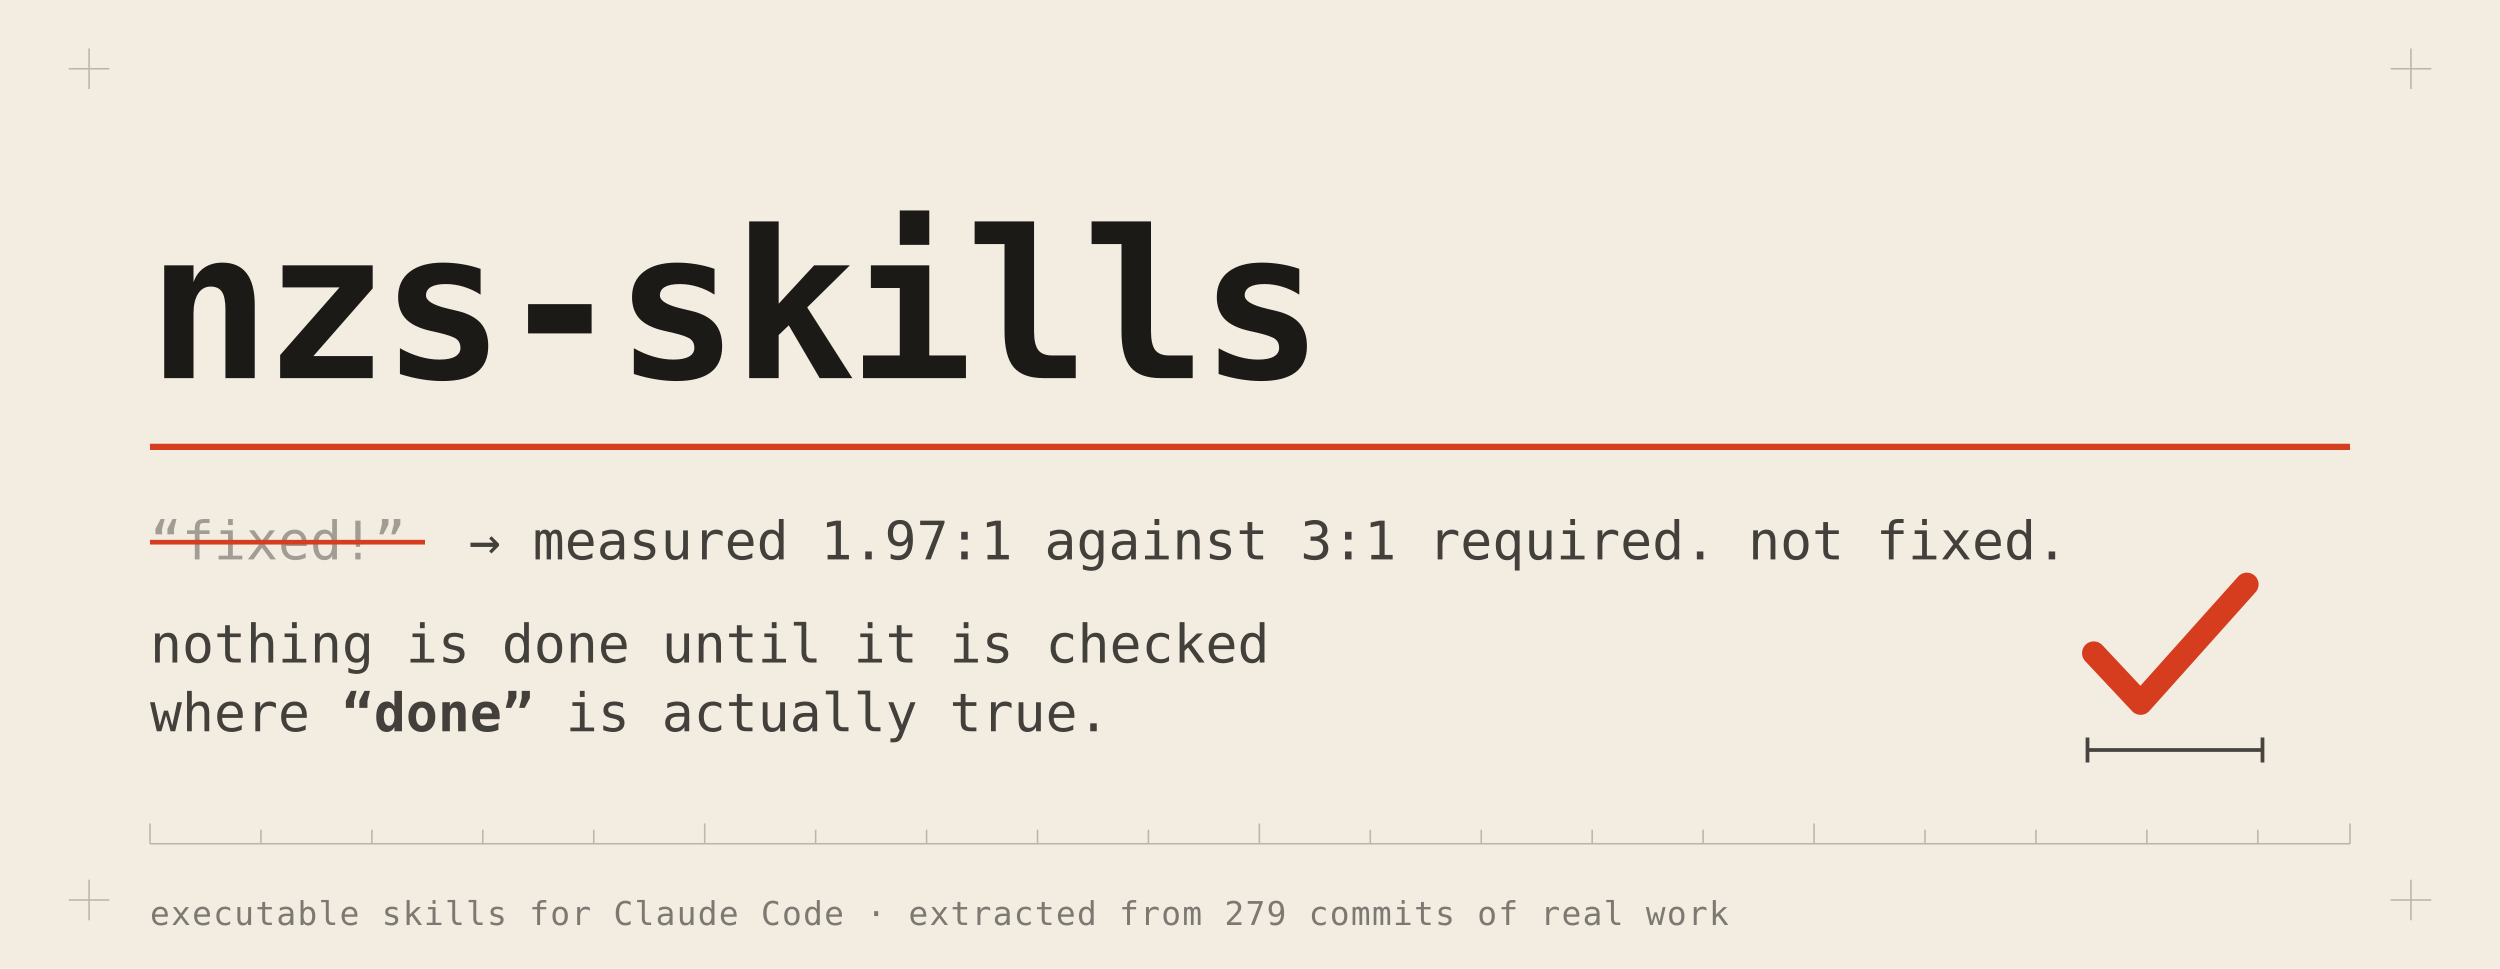
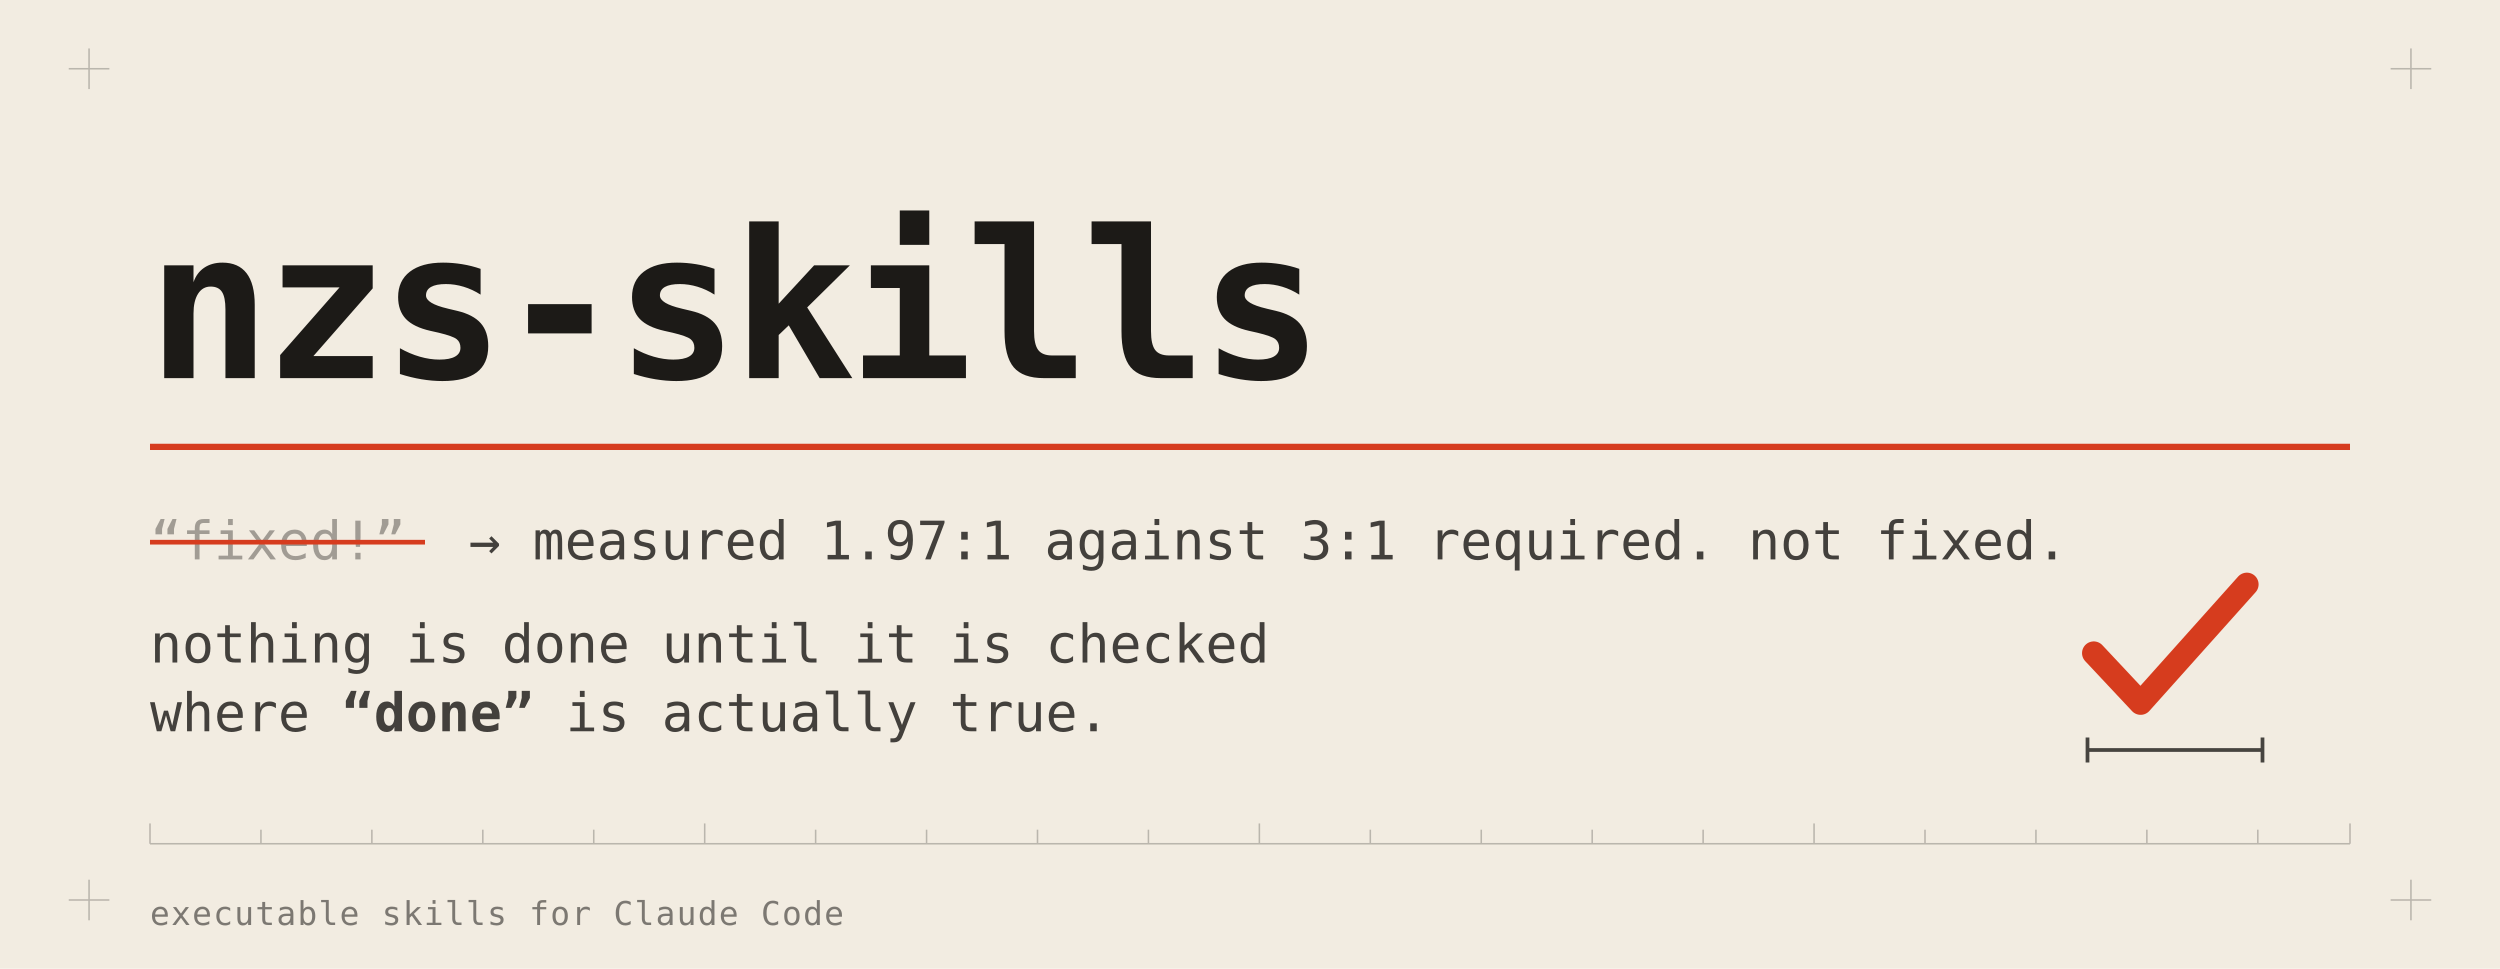
<svg xmlns="http://www.w3.org/2000/svg" viewBox="0 0 1600 620" width="1600" height="620" role="img" aria-label="nzs-skills — nothing is done until it is checked where done is actually true.">
  <defs>
    <style>
      .paper { fill: #f2ece1; }
      .ink   { fill: #1c1a17; }
      .red   { fill: #d63c1e; }
      .hair  { stroke: #1c1a17; stroke-width: 1; opacity: .26; fill: none; }
      .redln { stroke: #d63c1e; stroke-width: 4; fill: none; }
      .t     { font-family: ui-monospace, "SF Mono", "JetBrains Mono", Menlo, Consolas, monospace; }
      .word  { font-size: 132px; font-weight: 700; letter-spacing: -.035em; fill: #1c1a17; }
      .tag   { font-size: 34px; fill: #1c1a17; opacity: .82; }
      .meta  { font-size: 21px; fill: #1c1a17; opacity: .55; letter-spacing: .04em; }
      .strike{ font-size: 34px; fill: #1c1a17; opacity: .38; }
      @media (prefers-color-scheme: dark) {
        .paper { fill: #14120f; }
        .word, .tag, .meta, .strike { fill: #ece5d8; }
        .hair  { stroke: #ece5d8; opacity: .2; }
      }
    </style>
  </defs>
  <rect class="paper" width="1600" height="620" />
  <g class="hair">
    <path d="M44 44h26M57 31v26" />
    <path d="M1556 44h-26M1543 31v26" />
    <path d="M44 576h26M57 563v26" />
    <path d="M1556 576h-26M1543 563v26" />
    <path d="M96 540h1408" />
    <path d="M96 540v-13M167 540v-9M238 540v-9M309 540v-9M380 540v-9M451 540v-13M522 540v-9M593 540v-9M664 540v-9M735 540v-9M806 540v-13M877 540v-9M948 540v-9M1019 540v-9M1090 540v-9M1161 540v-13M1232 540v-9M1303 540v-9M1374 540v-9M1445 540v-9M1504 540v-13" />
  </g>
  <text class="t word" x="94" y="242">nzs-skills</text>
  <path class="redln" d="M96 286h1408" />
  <text class="t strike" x="96" y="358">“fixed!”</text>
  <line x1="96" y1="347" x2="272" y2="347" stroke="#d63c1e" stroke-width="3" />
  <text class="t tag" x="300" y="358">→  measured 1.97:1 against 3:1 required.  not fixed.</text>
  <text class="t tag" x="96" y="424">nothing is done until it is checked</text>
  <text class="t tag" x="96" y="468">where <tspan font-weight="700">“done”</tspan> is actually true.</text>
  <g transform="translate(1332 372)">
    <path d="M8 46 l30 32 l68 -76" stroke="#d63c1e" stroke-width="15" fill="none" stroke-linecap="round" stroke-linejoin="round" />
    <path d="M4 108h112M4 100v16M116 100v16" stroke="#1c1a17" stroke-width="2.4" fill="none" opacity=".8" />
  </g>
-   <text class="t meta" x="96" y="592">executable skills for Claude Code   ·   extracted from 279 commits of real work</text>
+   <text class="t meta" x="96" y="592">executable skills for Claude Code</text>
</svg>
